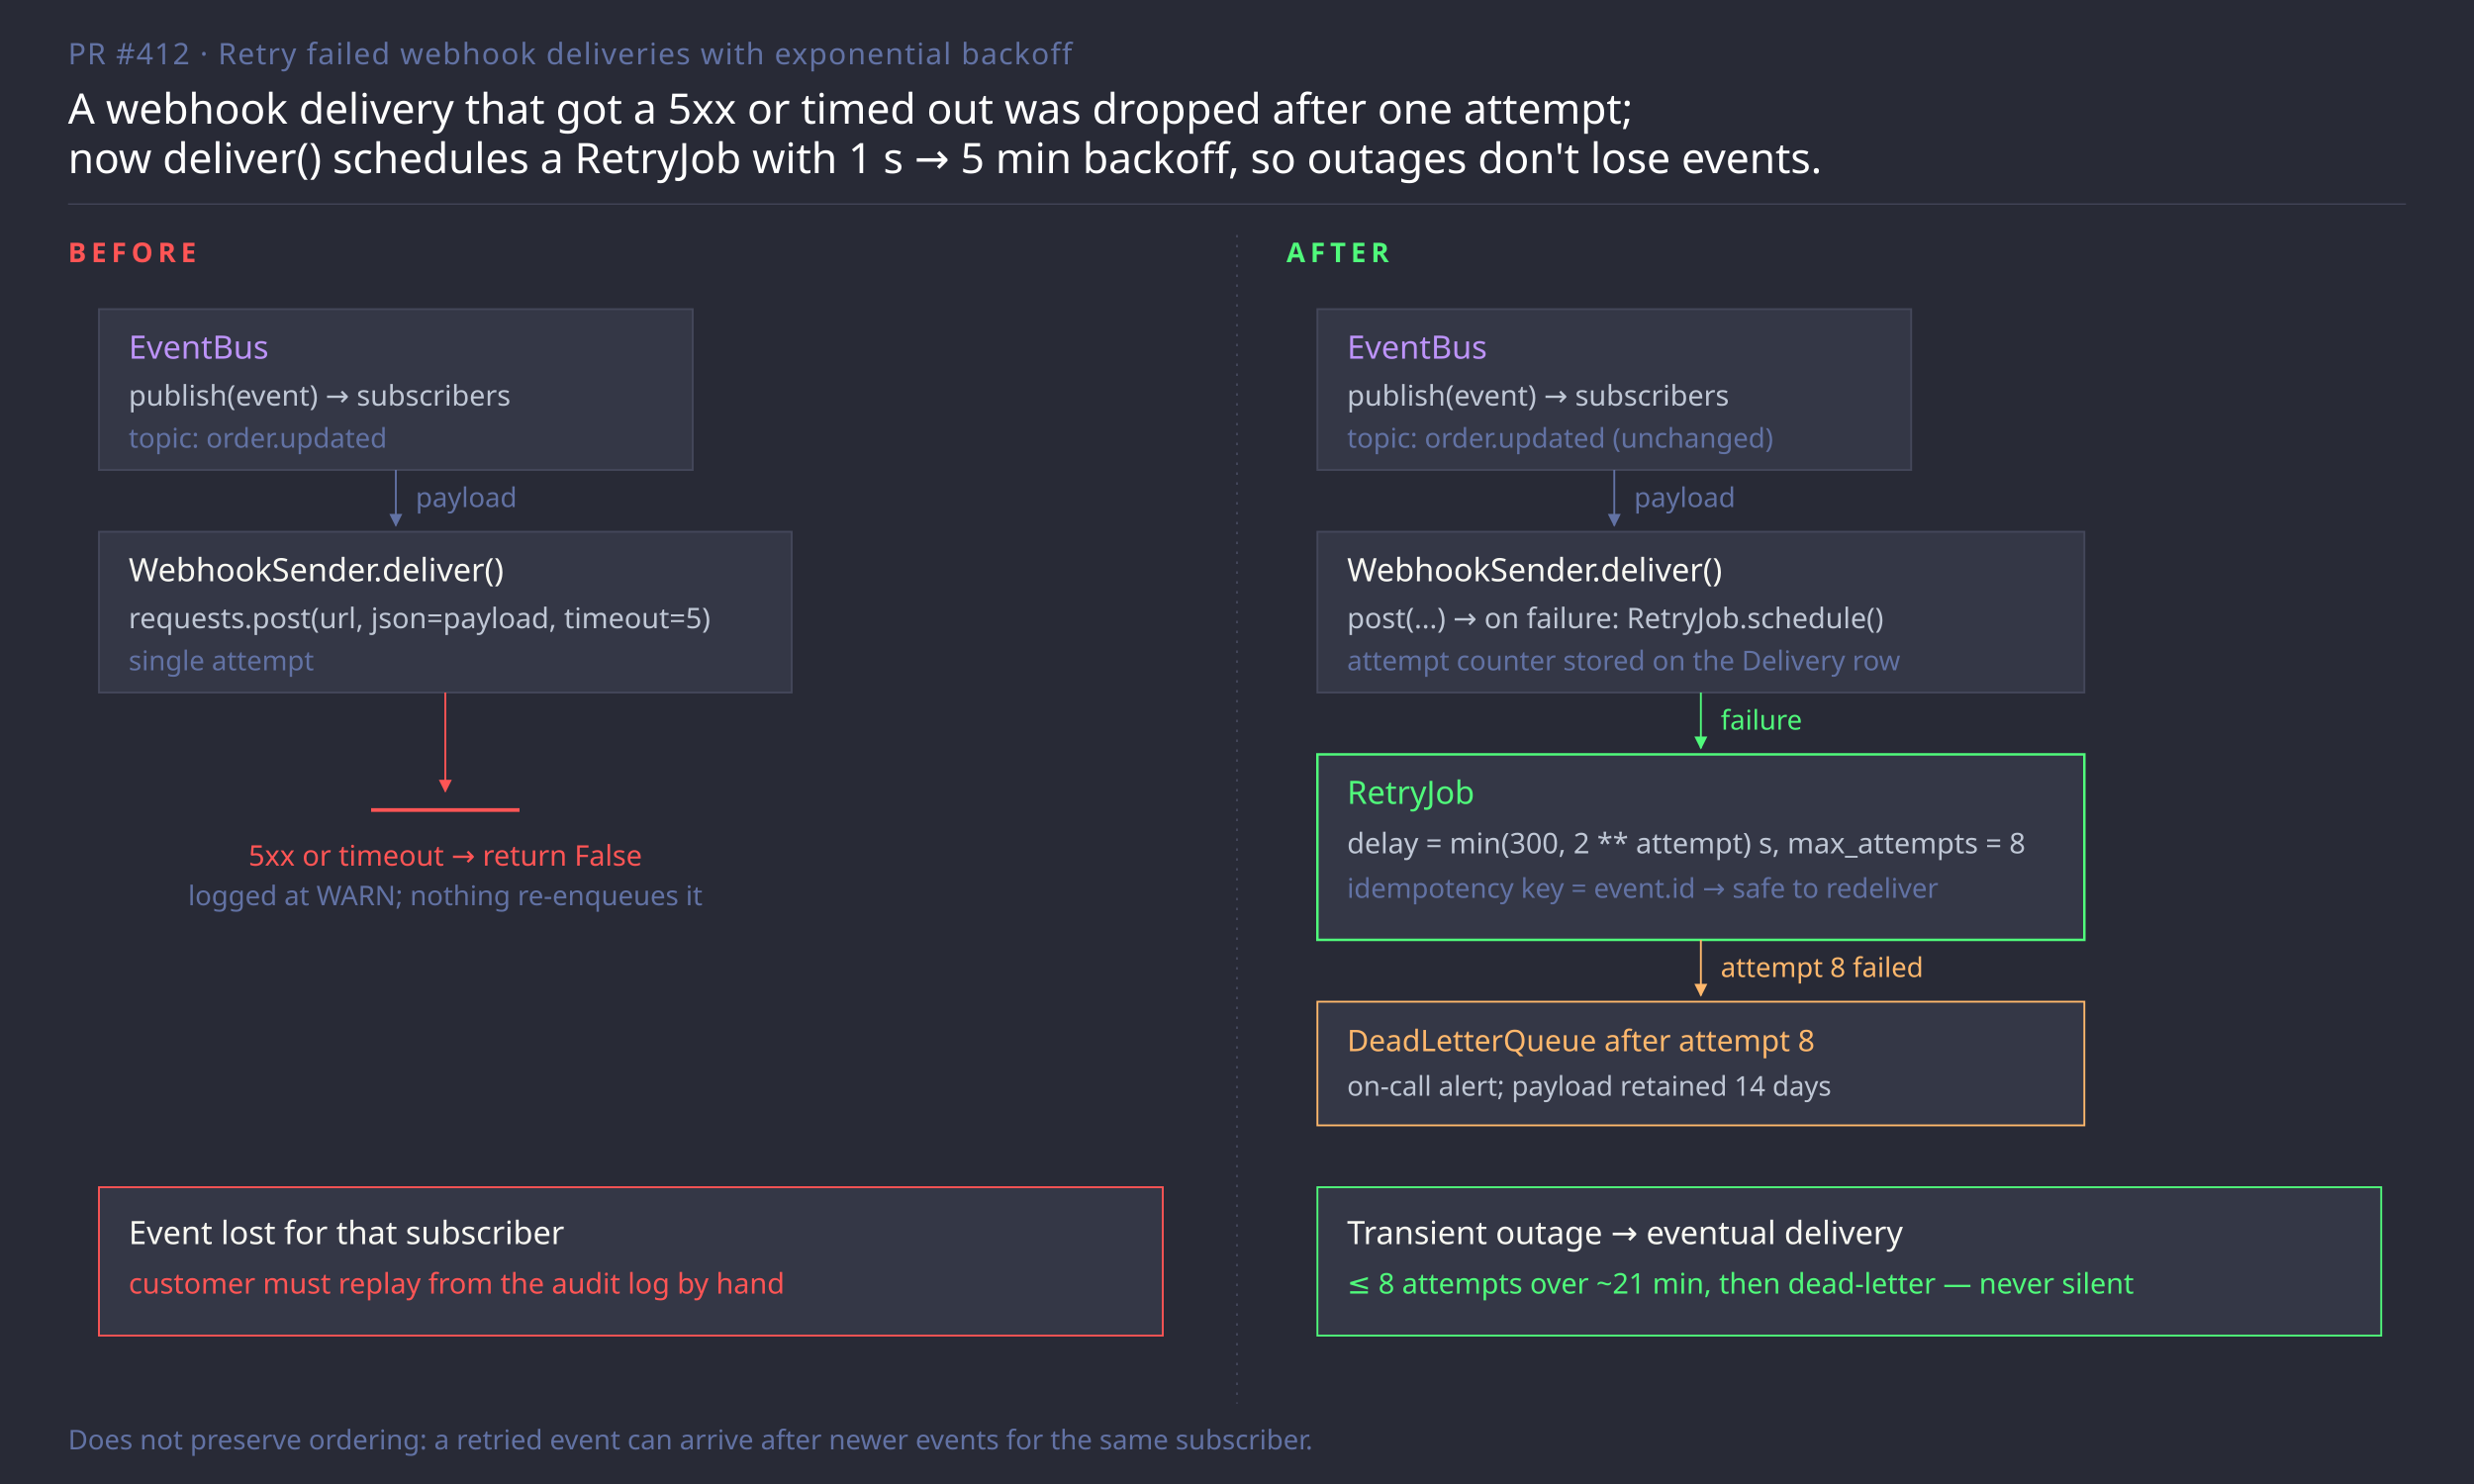
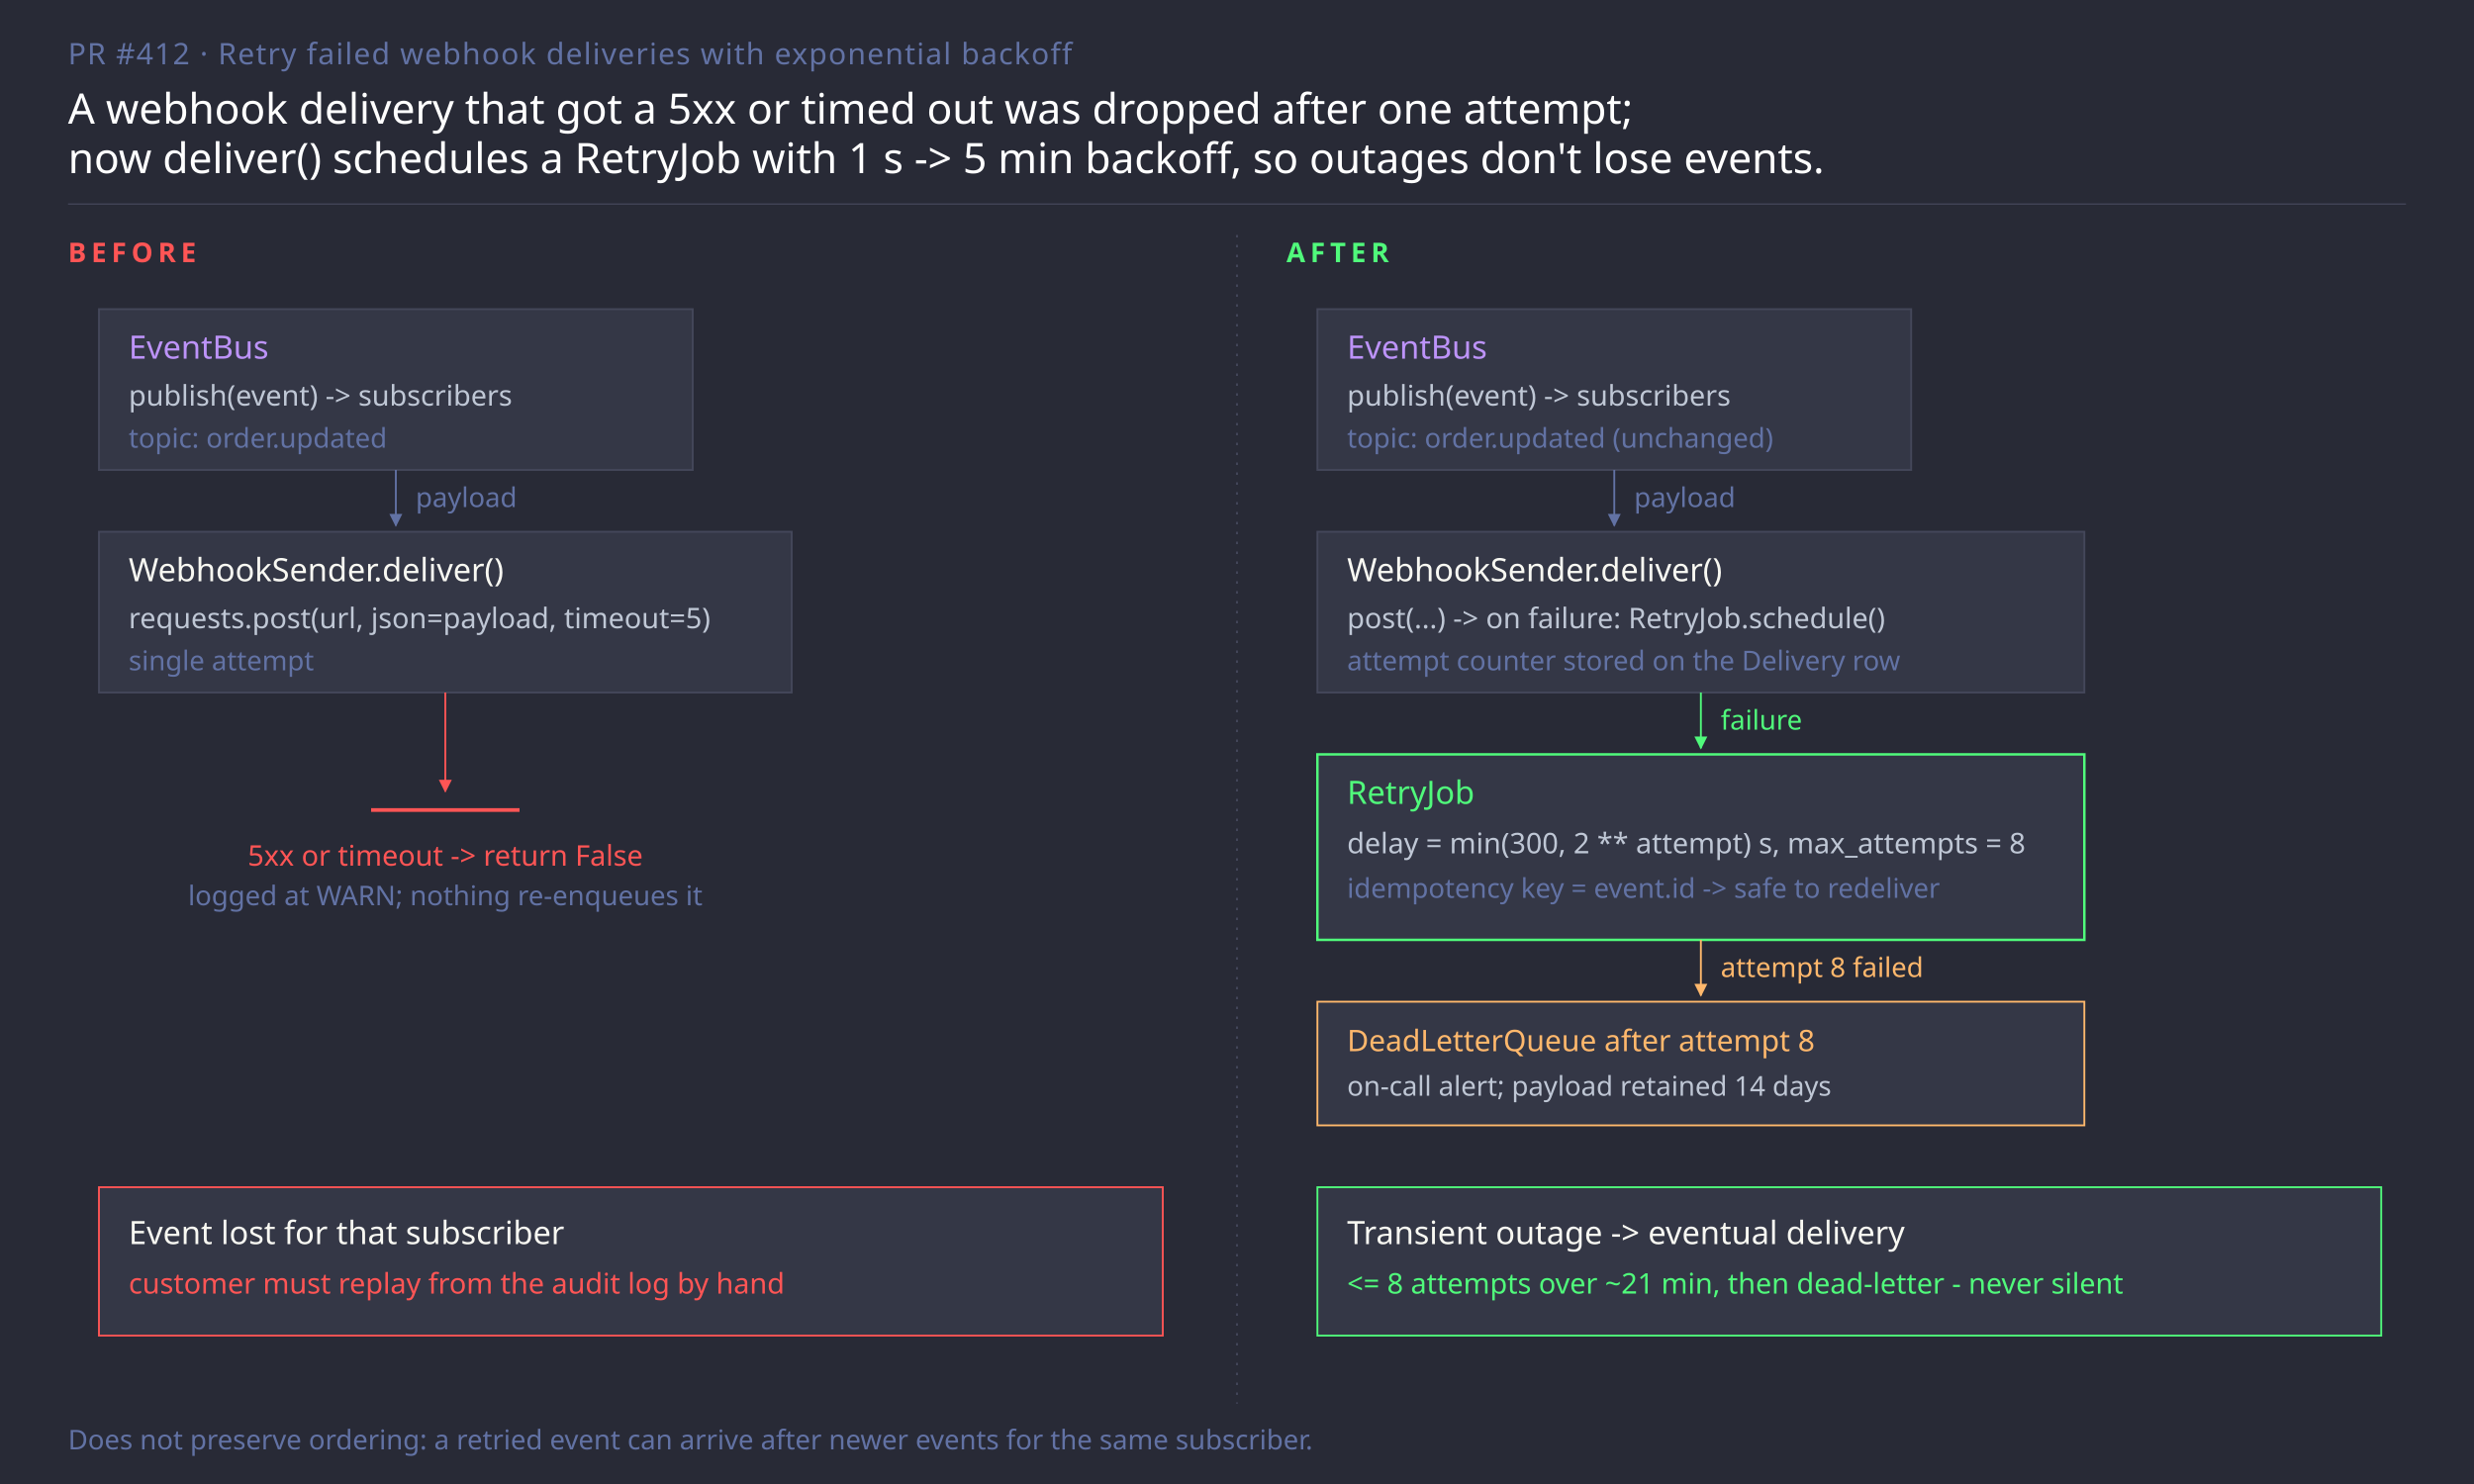
<svg xmlns="http://www.w3.org/2000/svg" viewBox="0 0 2000 1200" font-family="'Segoe UI', 'Noto Sans', 'DejaVu Sans', ui-sans-serif, system-ui, sans-serif">
  <rect x="0" y="0" width="2000" height="1200" fill="#282a36" />
  <defs>
    <marker id="arr-dim" viewBox="0 0 10 10" refX="9" refY="5" markerWidth="7" markerHeight="7" orient="auto-start-reverse">
      <path d="M0,0 L10,5 L0,10 z" fill="#6272a4" />
    </marker>
    <marker id="arr-blue" viewBox="0 0 10 10" refX="9" refY="5" markerWidth="7" markerHeight="7" orient="auto-start-reverse">
      <path d="M0,0 L10,5 L0,10 z" fill="#bd93f9" />
    </marker>
    <marker id="arr-green" viewBox="0 0 10 10" refX="9" refY="5" markerWidth="7" markerHeight="7" orient="auto-start-reverse">
      <path d="M0,0 L10,5 L0,10 z" fill="#50fa7b" />
    </marker>
    <marker id="arr-red" viewBox="0 0 10 10" refX="9" refY="5" markerWidth="7" markerHeight="7" orient="auto-start-reverse">
      <path d="M0,0 L10,5 L0,10 z" fill="#ff5555" />
    </marker>
    <marker id="arr-orange" viewBox="0 0 10 10" refX="9" refY="5" markerWidth="7" markerHeight="7" orient="auto-start-reverse">
      <path d="M0,0 L10,5 L0,10 z" fill="#ffb86c" />
    </marker>
  </defs>
  <text x="55" y="52" font-size="24" letter-spacing="1" fill="#6272a4">PR #412 · Retry failed webhook deliveries with exponential backoff</text>
  <text x="55" y="100" font-size="34" fill="#ffffff">A webhook delivery that got a 5xx or timed out was dropped after one attempt;</text>
-   <text x="55" y="140" font-size="34" fill="#ffffff">now deliver() schedules a RetryJob with 1 s → 5 min backoff, so outages don't lose events.</text>
+   <text x="55" y="140" font-size="34" fill="#ffffff">now deliver() schedules a RetryJob with 1 s -&gt; 5 min backoff, so outages don't lose events.</text>
  <line x1="55" y1="165" x2="1945" y2="165" stroke="#44475a" stroke-width="1" />
  <text x="55" y="212" font-size="22" font-weight="700" letter-spacing="4" fill="#ff5555">BEFORE</text>
  <text x="1040" y="212" font-size="22" font-weight="700" letter-spacing="4" fill="#50fa7b">AFTER</text>
  <line x1="1000" y1="190" x2="1000" y2="1135" stroke="#44475a" stroke-width="1.5" stroke-dasharray="2 6" />
  <g>
    <rect x="80" y="250" width="480" height="130" fill="#343746" stroke="#44475a" stroke-width="1.5" />
    <text x="104" y="290" font-size="26" fill="#bd93f9">EventBus</text>
-     <text x="104" y="328" font-size="23" fill="#bfc7d5">publish(event) → subscribers</text>
+     <text x="104" y="328" font-size="23" fill="#bfc7d5">publish(event) -&gt; subscribers</text>
    <text x="104" y="362" font-size="22" fill="#6272a4">topic: order.updated</text>
  </g>
  <line x1="320" y1="380" x2="320" y2="425" stroke="#6272a4" stroke-width="1.5" marker-end="url(#arr-dim)" />
  <text x="336" y="410" font-size="22" fill="#6272a4">payload</text>
  <g>
    <rect x="80" y="430" width="560" height="130" fill="#343746" stroke="#44475a" stroke-width="1.5" />
    <text x="104" y="470" font-size="26" fill="#f8f8f2">WebhookSender.deliver()</text>
    <text x="104" y="508" font-size="23" fill="#bfc7d5">requests.post(url, json=payload, timeout=5)</text>
    <text x="104" y="542" font-size="22" fill="#6272a4">single attempt</text>
  </g>
  <line x1="360" y1="560" x2="360" y2="640" stroke="#ff5555" stroke-width="1.5" marker-end="url(#arr-red)" />
  <line x1="300" y1="655" x2="420" y2="655" stroke="#ff5555" stroke-width="3" />
-   <text x="360" y="700" font-size="23" fill="#ff5555" text-anchor="middle">5xx or timeout → return False</text>
+   <text x="360" y="700" font-size="23" fill="#ff5555" text-anchor="middle">5xx or timeout -&gt; return False</text>
  <text x="360" y="732" font-size="22" fill="#6272a4" text-anchor="middle">logged at WARN; nothing re-enqueues it</text>
  <g>
    <rect x="80" y="960" width="860" height="120" fill="#343746" stroke="#ff5555" stroke-width="1.5" />
    <text x="104" y="1006" font-size="26" fill="#f8f8f2">Event lost for that subscriber</text>
    <text x="104" y="1046" font-size="23" fill="#ff5555">customer must replay from the audit log by hand</text>
  </g>
  <g>
    <rect x="1065" y="250" width="480" height="130" fill="#343746" stroke="#44475a" stroke-width="1.5" />
    <text x="1089" y="290" font-size="26" fill="#bd93f9">EventBus</text>
-     <text x="1089" y="328" font-size="23" fill="#bfc7d5">publish(event) → subscribers</text>
+     <text x="1089" y="328" font-size="23" fill="#bfc7d5">publish(event) -&gt; subscribers</text>
    <text x="1089" y="362" font-size="22" fill="#6272a4">topic: order.updated (unchanged)</text>
  </g>
  <line x1="1305" y1="380" x2="1305" y2="425" stroke="#6272a4" stroke-width="1.5" marker-end="url(#arr-dim)" />
  <text x="1321" y="410" font-size="22" fill="#6272a4">payload</text>
  <g>
    <rect x="1065" y="430" width="620" height="130" fill="#343746" stroke="#44475a" stroke-width="1.5" />
    <text x="1089" y="470" font-size="26" fill="#f8f8f2">WebhookSender.deliver()</text>
-     <text x="1089" y="508" font-size="23" fill="#bfc7d5">post(...) → on failure: RetryJob.schedule()</text>
+     <text x="1089" y="508" font-size="23" fill="#bfc7d5">post(...) -&gt; on failure: RetryJob.schedule()</text>
    <text x="1089" y="542" font-size="22" fill="#6272a4">attempt counter stored on the Delivery row</text>
  </g>
  <line x1="1375" y1="560" x2="1375" y2="605" stroke="#50fa7b" stroke-width="1.5" marker-end="url(#arr-green)" />
  <text x="1391" y="590" font-size="22" fill="#50fa7b">failure</text>
  <g>
    <rect x="1065" y="610" width="620" height="150" fill="#343746" stroke="#50fa7b" stroke-width="2" />
    <text x="1089" y="650" font-size="26" fill="#50fa7b">RetryJob</text>
    <text x="1089" y="690" font-size="23" fill="#bfc7d5">delay = min(300, 2 ** attempt) s, max_attempts = 8</text>
-     <text x="1089" y="726" font-size="22" fill="#6272a4">idempotency key = event.id → safe to redeliver</text>
+     <text x="1089" y="726" font-size="22" fill="#6272a4">idempotency key = event.id -&gt; safe to redeliver</text>
  </g>
  <line x1="1375" y1="760" x2="1375" y2="805" stroke="#ffb86c" stroke-width="1.5" marker-end="url(#arr-orange)" />
  <text x="1391" y="790" font-size="22" fill="#ffb86c">attempt 8 failed</text>
  <g>
    <rect x="1065" y="810" width="620" height="100" fill="#343746" stroke="#ffb86c" stroke-width="1.5" />
    <text x="1089" y="850" font-size="24" fill="#ffb86c">DeadLetterQueue after attempt 8</text>
    <text x="1089" y="886" font-size="22" fill="#bfc7d5">on-call alert; payload retained 14 days</text>
  </g>
  <g>
    <rect x="1065" y="960" width="860" height="120" fill="#343746" stroke="#50fa7b" stroke-width="1.5" />
-     <text x="1089" y="1006" font-size="26" fill="#f8f8f2">Transient outage → eventual delivery</text>
-     <text x="1089" y="1046" font-size="23" fill="#50fa7b">≤ 8 attempts over ~21 min, then dead-letter — never silent</text>
+     <text x="1089" y="1006" font-size="26" fill="#f8f8f2">Transient outage -&gt; eventual delivery</text>
+     <text x="1089" y="1046" font-size="23" fill="#50fa7b">&lt;= 8 attempts over ~21 min, then dead-letter - never silent</text>
  </g>
  <text x="55" y="1172" font-size="22" fill="#6272a4">Does not preserve ordering: a retried event can arrive after newer events for the same subscriber.</text>
</svg>
